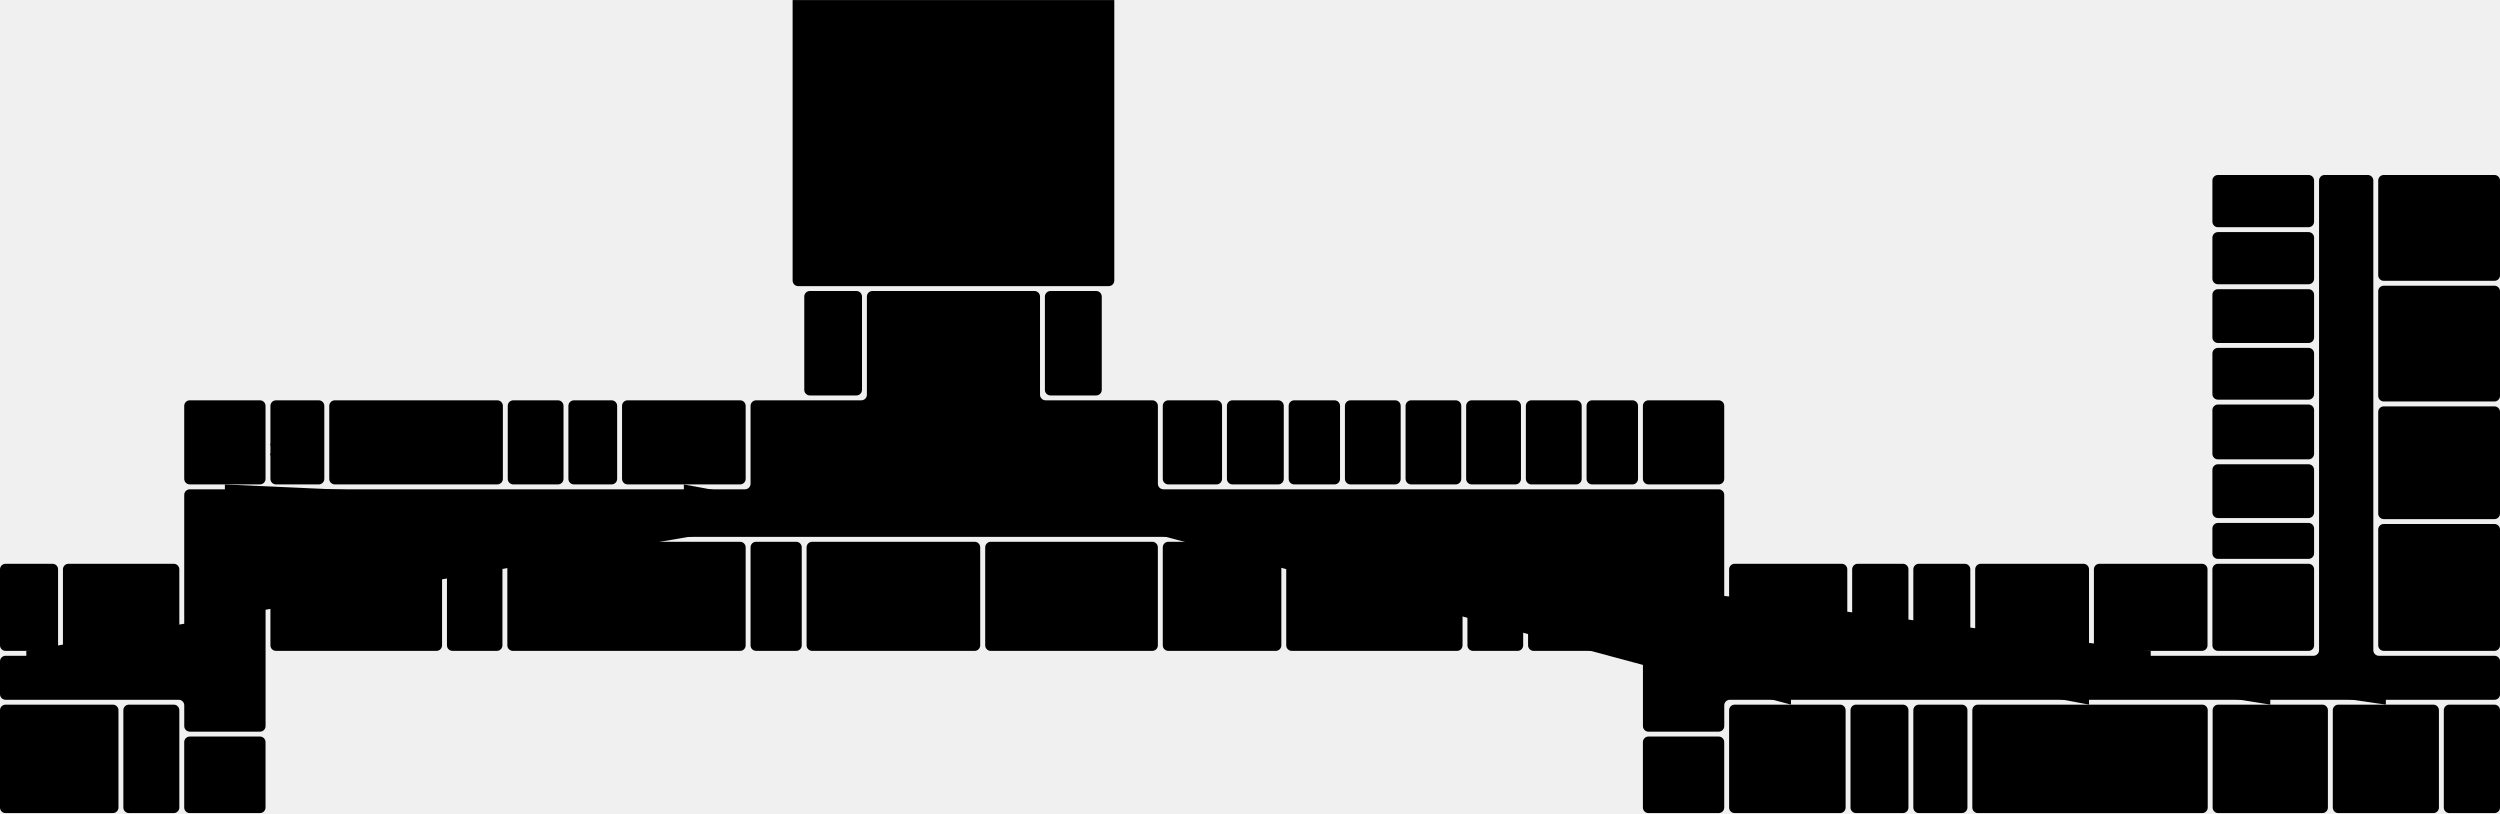
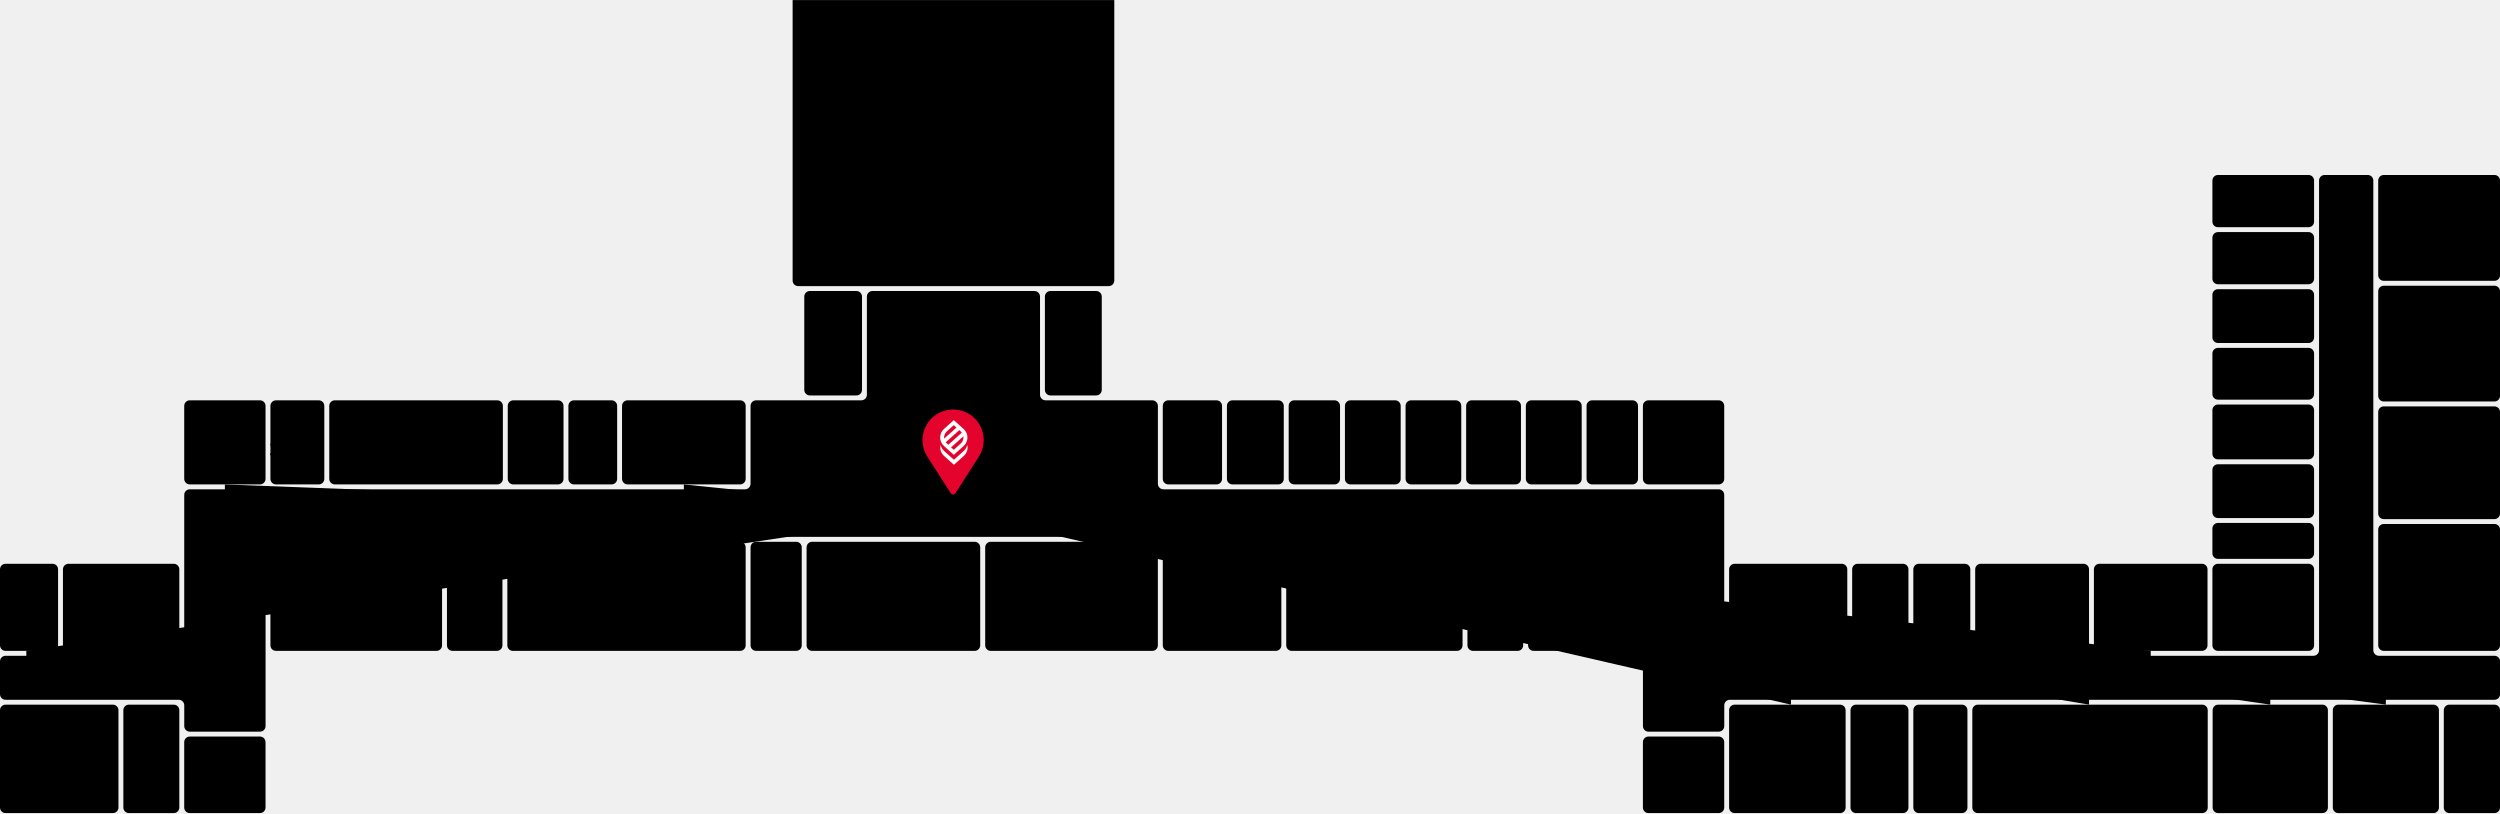
<svg xmlns="http://www.w3.org/2000/svg" viewBox="0 0 1646.32 535.44">
  <g id="corridors">
    <path class="corridor-stairs" d="M1642.84,431.82h-76.1a3.66,3.66,0,0,1-3.66-3.67V118.87a3.66,3.66,0,0,0-3.66-3.67H1531a3.66,3.66,0,0,0-3.66,3.67V428.15a3.67,3.67,0,0,1-3.67,3.67H1139.29a3.66,3.66,0,0,1-3.66-3.67V325.86a3.66,3.66,0,0,0-3.66-3.67H766.35a3.66,3.66,0,0,1-3.67-3.66V267.26a3.67,3.67,0,0,0-3.66-3.67H688.73a3.66,3.66,0,0,1-3.67-3.66V195.27a3.66,3.66,0,0,0-3.66-3.66H574.71a3.66,3.66,0,0,0-3.66,3.66v64.66a3.66,3.66,0,0,1-3.67,3.66H498.11a3.67,3.67,0,0,0-3.67,3.67v51.27a3.66,3.66,0,0,1-3.66,3.66H125.16a3.66,3.66,0,0,0-3.66,3.67V428.15a3.67,3.67,0,0,1-3.67,3.67H3.85a3.66,3.66,0,0,0-3.67,3.66v21.65a3.66,3.66,0,0,0,3.67,3.66h114a3.66,3.66,0,0,1,3.67,3.66v13.68a3.66,3.66,0,0,0,3.66,3.66h46.22a3.67,3.67,0,0,0,3.67-3.66V357.19a3.66,3.66,0,0,1,3.66-3.66h899.71a3.66,3.66,0,0,1,3.66,3.66V478.13a3.66,3.66,0,0,0,3.67,3.66H1132a3.66,3.66,0,0,0,3.66-3.66V464.45a3.66,3.66,0,0,1,3.66-3.66h503.55a3.66,3.66,0,0,0,3.67-3.66V435.48A3.66,3.66,0,0,0,1642.84,431.82Z" transform="translate(-0.18 0.03)" />
    <rect class="corridor-stairs" x="1456.93" y="115.23" width="66.96" height="34.4" rx="3.66" />
    <rect class="corridor-stairs" x="688.1" y="191.64" width="37.44" height="68.77" rx="3.66" />
    <rect class="corridor-stairs" x="529.64" y="191.64" width="38.01" height="68.77" rx="3.66" />
    <rect class="corridor-stairs" x="1138.67" y="371.26" width="77.82" height="57.36" rx="3.66" />
    <rect class="corridor-stairs" x="41.45" y="371.26" width="76.64" height="57.36" rx="3.66" />
  </g>
  <g id="inactiveRooms">
    <path class="inactive-room" d="M759,356.75H652.62a3.66,3.66,0,0,0-3.66,3.66v64.52a3.66,3.66,0,0,0,3.66,3.67H759a3.66,3.66,0,0,0,3.66-3.67V360.41A3.66,3.66,0,0,0,759,356.75Z" transform="translate(-0.18 0.03)" />
    <path class="inactive-room" d="M642.07,356.75H535a3.66,3.66,0,0,0-3.66,3.66v64.52A3.66,3.66,0,0,0,535,428.6h107a3.67,3.67,0,0,0,3.67-3.67V360.41A3.66,3.66,0,0,0,642.07,356.75Z" transform="translate(-0.18 0.03)" />
    <rect class="inactive-room" x="494.26" y="356.77" width="33.71" height="71.85" rx="3.66" />
    <path class="inactive-room" d="M840.32,356.75H769.57a3.66,3.66,0,0,0-3.67,3.66v64.52a3.67,3.67,0,0,0,3.67,3.67h70.75a3.66,3.66,0,0,0,3.66-3.67V360.41A3.66,3.66,0,0,0,840.32,356.75Z" transform="translate(-0.18 0.03)" />
    <path class="inactive-room" d="M959.65,356.75H850.87a3.66,3.66,0,0,0-3.67,3.66v64.52a3.67,3.67,0,0,0,3.67,3.67H959.65a3.66,3.66,0,0,0,3.66-3.67V360.41A3.66,3.66,0,0,0,959.65,356.75Z" transform="translate(-0.18 0.03)" />
    <rect class="inactive-room" y="464.03" width="78.01" height="71.41" rx="3.66" />
    <rect class="inactive-room" x="81.23" y="464.03" width="36.86" height="71.41" rx="3.66" />
    <rect class="inactive-room" x="966.35" y="356.77" width="36.71" height="71.85" rx="3.66" />
    <rect class="inactive-room" x="121.31" y="485.03" width="53.55" height="50.41" rx="3.66" />
    <path class="inactive-room" d="M487.56,356.75H337.94a3.66,3.66,0,0,0-3.66,3.66v64.52a3.66,3.66,0,0,0,3.66,3.67H487.56a3.66,3.66,0,0,0,3.66-3.67V360.41A3.66,3.66,0,0,0,487.56,356.75Z" transform="translate(-0.18 0.03)" />
    <rect class="inactive-room" x="294.33" y="356.77" width="36.54" height="71.85" rx="3.66" />
    <rect class="inactive-room" x="1456.93" y="371.26" width="66.96" height="57.36" rx="3.66" />
    <rect class="inactive-room" x="1456.93" y="344.37" width="66.96" height="23.67" rx="3.66" />
    <rect class="inactive-room" x="1456.93" y="305.72" width="66.96" height="35.43" rx="3.66" />
    <rect class="inactive-room" x="1566.12" y="115.23" width="80.21" height="69.7" rx="3.66" />
    <rect class="inactive-room" x="1566.12" y="188.15" width="80.21" height="76.24" rx="3.66" />
    <rect class="inactive-room" x="1006.28" y="356.77" width="72.4" height="71.85" rx="3.66" />
    <rect class="inactive-room" x="1456.93" y="152.84" width="66.96" height="34.36" rx="3.66" />
    <rect class="inactive-room" x="1456.93" y="229.09" width="66.96" height="34.09" rx="3.66" />
    <rect class="inactive-room" x="1456.93" y="190.43" width="66.96" height="35.44" rx="3.66" />
    <rect class="inactive-room" x="1456.93" y="266.39" width="66.96" height="36.11" rx="3.66" />
    <rect class="inactive-room" x="1218.61" y="464.03" width="38.15" height="71.41" rx="3.66" />
    <rect class="inactive-room" x="1259.98" y="464.03" width="35.63" height="71.41" rx="3.66" />
    <rect class="inactive-room" x="1081.9" y="485.03" width="53.55" height="50.41" rx="3.66" />
    <rect class="inactive-room" x="1566.12" y="267.61" width="80.21" height="74.24" rx="3.66" />
    <rect class="inactive-room" x="1609.31" y="464.03" width="37.01" height="71.41" rx="3.66" />
    <rect class="inactive-room" x="1566.12" y="345.06" width="80.21" height="83.56" rx="3.66" />
    <rect class="inactive-room" x="1004.82" y="263.62" width="36.76" height="55.38" rx="3.66" />
    <rect class="inactive-room" x="848.63" y="263.62" width="33.82" height="55.38" rx="3.66" />
    <rect class="inactive-room" x="885.67" y="263.62" width="36.72" height="55.38" rx="3.66" />
    <rect class="inactive-room" x="965.5" y="263.62" width="36.1" height="55.38" rx="3.66" />
    <rect class="inactive-room" x="925.61" y="263.62" width="36.67" height="55.38" rx="3.66" />
    <rect class="inactive-room" x="807.96" y="263.62" width="37.44" height="55.38" rx="3.66" />
    <rect class="inactive-room" x="765.72" y="263.62" width="39.03" height="55.38" rx="3.66" />
    <rect class="inactive-room" x="1044.8" y="263.62" width="33.88" height="55.38" rx="3.66" />
    <rect class="inactive-room" x="1081.9" y="263.62" width="53.55" height="55.38" rx="3.66" />
    <rect class="inactive-room" x="1259.98" y="371.26" width="37.52" height="57.36" rx="3.66" />
    <rect class="inactive-room" x="178.08" y="263.62" width="35.49" height="55.38" rx="3.66" />
    <rect class="inactive-room" x="334.37" y="263.62" width="36.72" height="55.38" rx="3.66" />
    <path class="inactive-room" d="M327.67,263.59h-107a3.67,3.67,0,0,0-3.66,3.67v48.05a3.66,3.66,0,0,0,3.66,3.66h107a3.66,3.66,0,0,0,3.67-3.66V267.26A3.67,3.67,0,0,0,327.67,263.59Z" transform="translate(-0.18 0.03)" />
    <rect class="inactive-room" x="374.31" y="263.62" width="32.1" height="55.38" rx="3.66" />
    <path class="inactive-room" d="M522.14,0V184.73a3.66,3.66,0,0,0,3.67,3.66H730.3a3.66,3.66,0,0,0,3.67-3.66V0Z" transform="translate(-0.18 0.03)" />
  </g>
  <g id="activeRooms">
    <rect id="r243" class="active-room" x="1300.72" y="371.26" width="74.96" height="57.36" rx="3.66" />
    <rect id="r256" class="active-room" x="121.31" y="263.62" width="53.55" height="55.38" rx="3.66" />
    <rect id="r213" class="active-room" x="178.08" y="356.77" width="113.03" height="71.85" rx="3.66" />
    <rect id="r225" class="active-room" x="1138.67" y="464.03" width="76.72" height="71.41" rx="3.66" />
    <rect id="r228" class="active-room" x="1298.83" y="464.03" width="155.02" height="71.41" rx="3.66" />
    <rect id="r229" class="active-room" x="1457.08" y="464.03" width="75.91" height="71.41" rx="3.66" />
    <rect id="r230" class="active-room" x="1536.21" y="464.03" width="69.89" height="71.41" rx="3.66" />
    <rect id="r253" class="active-room" x="409.63" y="263.62" width="81.41" height="55.38" rx="3.66" />
    <rect id="r242" class="active-room" x="1378.9" y="371.26" width="74.81" height="57.36" rx="3.66" />
    <rect id="restroom2m" class="infrastructure" x="1219.7" y="371.26" width="37.06" height="57.36" rx="3.66" />
    <rect id="restroom2f" class="infrastructure" y="371.26" width="38.24" height="57.36" rx="3.66" />
  </g>
  <g id="paths">
-     <path id="p225" class="path" d="M707,337.14h390.86a11,11,0,0,1,11,11v87.13a11,11,0,0,0,11,11h48.72a11,11,0,0,1,11,11V464" transform="translate(-0.18 0.03)" />
-     <path id="p228" class="path" d="M707,337.14h390.86a11,11,0,0,1,11,11v87.13a11,11,0,0,0,11,11h245a11,11,0,0,1,11,11V464" transform="translate(-0.18 0.03)" />
-     <path id="p229" class="path" d="M707,337.14h390.86a11,11,0,0,1,11,11v87.13a11,11,0,0,0,11,11h364.36a11,11,0,0,1,11,11V464" transform="translate(-0.18 0.03)" />
-     <path id="p230" class="path" d="M707,337.14h390.86a11,11,0,0,1,11,11v87.13a11,11,0,0,0,11,11h440.47a11,11,0,0,1,11,11V464" transform="translate(-0.18 0.03)" />
-     <path id="p243" class="path" d="M707,337.14h390.86a11,11,0,0,1,11,11v87.13a11,11,0,0,0,11,11h207.53a11,11,0,0,0,11-11V428.6" transform="translate(-0.18 0.03)" />
-     <path id="p242" class="path" d="M707,337.14h390.86a11,11,0,0,1,11,11v87.13a11,11,0,0,0,11,11h285.63a11,11,0,0,0,11-11V428.6" transform="translate(-0.18 0.03)" />
-     <path id="p253" class="path" d="M548.74,337.14H461.52a11,11,0,0,1-11-11V319" transform="translate(-0.18 0.03)" />
-     <path id="p256" class="path" d="M548.74,337.14H159.27a11,11,0,0,1-11-11V319" transform="translate(-0.18 0.03)" />
-     <path id="p213" class="path" d="M548.74,337.14H253.26a11,11,0,0,0-11,11v8.61" transform="translate(-0.18 0.03)" />
-     <path id="prestroom2m" class="path" d="M707,337.14h390.86a11,11,0,0,1,11,11v87.13a11,11,0,0,0,11,11h107a11,11,0,0,0,11-11V428.6" transform="translate(-0.18 0.03)" />
-     <path id="prestroom2f" class="path" d="M548.74,337.14H159.27a11,11,0,0,0-11,11v87.13a11,11,0,0,1-11,11H28.52a11,11,0,0,1-11-11V428.6" transform="translate(-0.18 0.03)" />
+     <path id="p225" class="path" d="M628.06,337.14h469.8a11,11,0,0,1,11,11v87.13a11,11,0,0,0,11,11h48.72a11,11,0,0,1,11,11V464" transform="translate(-0.18 0.03)" />
+     <path id="p228" class="path" d="M628.06,337.14h469.8a11,11,0,0,1,11,11v87.13a11,11,0,0,0,11,11h245a11,11,0,0,1,11,11V464" transform="translate(-0.18 0.03)" />
+     <path id="p229" class="path" d="M628.06,337.14h469.8a11,11,0,0,1,11,11v87.13a11,11,0,0,0,11,11h364.36a11,11,0,0,1,11,11V464" transform="translate(-0.18 0.03)" />
+     <path id="p230" class="path" d="M628.06,337.14h469.8a11,11,0,0,1,11,11v87.13a11,11,0,0,0,11,11h440.47a11,11,0,0,1,11,11V464" transform="translate(-0.18 0.03)" />
+     <path id="p243" class="path" d="M628.06,337.14h469.8a11,11,0,0,1,11,11v87.13a11,11,0,0,0,11,11h207.53a11,11,0,0,0,11-11V428.6" transform="translate(-0.18 0.03)" />
+     <path id="p242" class="path" d="M628.06,337.14h469.8a11,11,0,0,1,11,11v87.13a11,11,0,0,0,11,11h285.63a11,11,0,0,0,11-11V428.6" transform="translate(-0.18 0.03)" />
+     <path id="p253" class="path" d="M628.06,337.14H461.52a11,11,0,0,1-11-11V319" transform="translate(-0.18 0.03)" />
+     <path id="p256" class="path" d="M628.06,337.14H159.27a11,11,0,0,1-11-11V319" transform="translate(-0.18 0.03)" />
+     <path id="p213" class="path" d="M628.06,337.14H253.26a11,11,0,0,0-11,11v8.61" transform="translate(-0.18 0.03)" />
+     <path id="prestroom2m" class="path" d="M628.06,337.14h469.8a11,11,0,0,1,11,11v87.13a11,11,0,0,0,11,11h107a11,11,0,0,0,11-11V428.6" transform="translate(-0.18 0.03)" />
+     <path id="prestroom2f" class="path" d="M628.06,337.14H159.27a11,11,0,0,0-11,11v87.13a11,11,0,0,1-11,11H28.52a11,11,0,0,1-11-11V428.6" transform="translate(-0.18 0.03)" />
  </g>
  <g id="labels">
    <text id="l213" class="label" transform="translate(219.21 398.02)">213</text>
    <text id="l253" class="label" transform="translate(434.79 299.77)">253</text>
    <text id="l225" class="label" transform="translate(1161.42 506.08)">225</text>
    <text id="l227а" class="label" transform="translate(1316.43 506.08)">227а</text>
    <text id="l228" class="label" transform="translate(1397.2 508.31)">228</text>
    <text id="l229" class="label" transform="translate(1480.44 508.31)">229</text>
    <text id="l230" class="label" transform="translate(1550.67 508.31)">230</text>
    <text id="l242" class="label" transform="translate(1399.98 407.82)">242</text>
    <text id="l243" class="label" transform="translate(1320.33 407.82)">243</text>
    <text id="l256" class="label" transform="translate(132.16 298.52)">256</text>
    <text id="lrestroom2f" class="restroom-label" transform="translate(5.95 422.91)">Ж</text>
    <text id="lrestroom2m" class="restroom-label" transform="translate(1226.54 422.91)">М</text>
  </g>
  <g id="inactive_labels">
    <text class="label small" transform="translate(300.94 398.02)">214</text>
    <text class="label small" transform="translate(399.32 398.02)">215</text>
    <text class="label small" transform="translate(498.19 398.02)">217</text>
    <text class="label small" transform="translate(575.59 398.02)">218</text>
    <text class="label small" transform="translate(695.39 398.02)">219</text>
    <text class="label small" transform="translate(790.23 398.02)">220</text>
    <text class="label small" transform="translate(894.48 398.02)">221</text>
    <text class="label small" transform="translate(970.58 398.02)">222</text>
    <text class="label small" transform="translate(1027.27 398.02)">223</text>
    <text class="label small" transform="translate(771.13 296.41)">252</text>
    <text class="label small" transform="translate(813.44 296.41)">251</text>
    <text class="label small" transform="translate(852.72 296.41)">250</text>
    <text class="label small" transform="translate(889.29 296.41)">249</text>
    <text class="label small" transform="translate(930.13 297.69)">248</text>
    <text class="label small" transform="translate(971.71 297.69)">248а</text>
    <text class="label small" transform="translate(1007.59 296.41)">247</text>
    <text class="label small" transform="translate(1223.85 506.08)">226</text>
    <text class="label small" transform="translate(1264.96 506.08)">227</text>
    <text class="label small" transform="translate(1616.81 508.31)">230а</text>
    <text class="label small" transform="translate(1476.74 407.82)">241</text>
    <text class="label small" transform="translate(1592.77 394.97)">231</text>
    <text class="label small" transform="translate(1591.91 310.48)">232</text>
    <text class="label small" transform="translate(1476.12 175.5)">235</text>
    <text class="label small" transform="translate(1475.83 213.34)">236</text>
    <text class="label small" transform="translate(1476.44 251.94)">237</text>
    <text class="label small" transform="translate(1475.72 289.45)">238</text>
    <text class="label small" transform="translate(1475.89 328.78)">239</text>
    <text class="label small" transform="translate(1475.49 360.83)">240</text>
    <text class="label small" transform="translate(1594.81 229.09)">233</text>
    <text class="label small" transform="translate(338.18 299.77)">254</text>
    <text class="label small" transform="translate(263.11 299.77)">255</text>
    <text class="label small" transform="translate(177.39 299.77)">255а</text>
    <text class="label small" transform="translate(377.78 299.77)">253а</text>
    <text class="label small" transform="translate(27.8 506.08)">210</text>
    <text class="label small" transform="translate(87.26 506.08)">211</text>
    <text class="label small" transform="translate(1046.94 296.41)">246</text>
    <text class="label small" transform="translate(1263.8 406.78)">244</text>
    <text class="label small" transform="translate(1094.14 516.73)">224</text>
    <text class="label small" transform="translate(1594.13 154.89)">234</text>
    <text class="label small" transform="translate(134.37 516.73)">212</text>
    <text class="label small" transform="translate(1093.7 296.41)">245</text>
  </g>
  <g id="icons">
    <path class="icon" d="M699.5,233.39v-1c0-1.09,0-2.19,0-3.29a1.44,1.44,0,0,1,1.59-1.59h4.33V223.2c0-1.14.52-1.65,1.66-1.65h4.27v-4.41a1.35,1.35,0,0,1,1.41-1.5q3,0,6.07,0a1.47,1.47,0,0,1,0,2.94c-1.35,0-2.71,0-4.06,0h-.44v.76c0,1.2,0,2.39,0,3.58a1.44,1.44,0,0,1-1.59,1.59H708.4v.41c0,1.28,0,2.56,0,3.85,0,1.13-.52,1.64-1.66,1.64h-4.26v4.42a1.36,1.36,0,0,1-1.42,1.5c-2,0-4,0-6.07,0a1.36,1.36,0,0,1-1.39-1.24,1.42,1.42,0,0,1,1-1.64,2.89,2.89,0,0,1,.72-.08h4.21Z" transform="translate(-0.18 0.03)" />
    <path class="icon" d="M1169.8,407.31V403a1.45,1.45,0,0,1,1.6-1.59h4.33V401c0-1.28,0-2.56,0-3.85,0-1.13.52-1.64,1.66-1.64h4.27v-.4c0-1.34,0-2.68,0-4a1.34,1.34,0,0,1,1.41-1.5q3,0,6.07,0a1.33,1.33,0,0,1,1.39,1.47,1.35,1.35,0,0,1-1.41,1.47c-1.35,0-2.7,0-4,0h-.44v4.34a1.45,1.45,0,0,1-1.6,1.59h-4.33v4.26c0,1.14-.52,1.65-1.66,1.65h-4.27v4.42a1.35,1.35,0,0,1-1.41,1.49c-2,0-4,0-6.07,0a1.33,1.33,0,0,1-1.39-1.24,1.4,1.4,0,0,1,1-1.63,2.49,2.49,0,0,1,.72-.08h4.22Z" transform="translate(-0.18 0.03)" />
    <path class="icon" d="M1483.19,139.8v-1.05c0-1.1,0-2.19,0-3.29a1.44,1.44,0,0,1,1.59-1.59h4.33v-.41c0-1.29,0-2.57,0-3.85s.52-1.65,1.65-1.65H1495v-4.42a1.35,1.35,0,0,1,1.42-1.49q3,0,6.07,0a1.47,1.47,0,0,1,0,2.94c-1.35,0-2.7,0-4.06,0H1498v.76c0,1.19,0,2.38,0,3.58a1.44,1.44,0,0,1-1.59,1.58h-4.33v4.27a1.44,1.44,0,0,1-1.66,1.64h-4.27v4.42a1.36,1.36,0,0,1-1.42,1.5q-3,0-6.07,0a1.35,1.35,0,0,1-1.39-1.23,1.42,1.42,0,0,1,1-1.64,2.49,2.49,0,0,1,.72-.08c1.27,0,2.54,0,3.81,0Z" transform="translate(-0.18 0.03)" />
    <path class="icon" d="M541.33,233.39v-1c0-1.09,0-2.19,0-3.29a1.44,1.44,0,0,1,1.59-1.59h4.33v-.41c0-1.28,0-2.57,0-3.85s.52-1.65,1.65-1.65h4.27v-4.41a1.36,1.36,0,0,1,1.42-1.5q3,0,6.07,0a1.47,1.47,0,0,1,0,2.94c-1.35,0-2.7,0-4.06,0h-.43v.76c0,1.2,0,2.39,0,3.58a1.44,1.44,0,0,1-1.59,1.59h-4.33v4.26a1.44,1.44,0,0,1-1.66,1.64H544.3v4.42a1.35,1.35,0,0,1-1.42,1.5q-3,0-6.07,0a1.34,1.34,0,0,1-1.38-1.24,1.41,1.41,0,0,1,1-1.64,2.89,2.89,0,0,1,.72-.08h4.22Z" transform="translate(-0.18 0.03)" />
    <path class="icon" d="M75.94,407.31v-1c0-1.1,0-2.2,0-3.3a1.44,1.44,0,0,1,1.59-1.59h4.33v-4.26c0-1.13.52-1.64,1.66-1.64H87.8v-4.42a1.35,1.35,0,0,1,1.41-1.5q3,0,6.07,0a1.47,1.47,0,0,1,0,2.94c-1.35,0-2.71,0-4.06,0h-.44v.77c0,1.19,0,2.38,0,3.57a1.44,1.44,0,0,1-1.59,1.59H84.85v.41c0,1.28,0,2.57,0,3.85s-.52,1.65-1.66,1.65H78.92v4.42a1.35,1.35,0,0,1-1.42,1.49c-2,0-4,0-6.07,0A1.35,1.35,0,0,1,70,409a1.41,1.41,0,0,1,1-1.63,2.49,2.49,0,0,1,.72-.08h4.21Z" transform="translate(-0.18 0.03)" />
    <path class="infrastructure-icon" d="M13.42,382.35a2.71,2.71,0,0,0,.71-5.14c-.24-.11-.51-.17-.76-.26H12.6l-.12.05a2.72,2.72,0,0,0,.94,5.35ZM13,378.76a.9.9,0,0,1,.89.92.89.89,0,1,1-1.78,0A.91.91,0,0,1,13,378.76Zm12.21,3.59a2.74,2.74,0,0,0,2.25-2.24,2.7,2.7,0,0,0-1.54-2.9c-.24-.11-.51-.17-.76-.26h-.77l-.12.05a2.72,2.72,0,0,0,.94,5.35Zm-.44-3.59a.92.92,0,0,1,.9.92.9.9,0,1,1-.9-.92Zm5.38,15.58c-.1-.81-.25-1.61-.39-2.41q-.54-3.18-1.07-6.37a2.65,2.65,0,0,0-2.31-2.26,19.13,19.13,0,0,0-3.12,0,2.49,2.49,0,0,0-2.31,2c-.2.78-.31,1.58-.45,2.37-.36,2.06-.71,4.13-1.08,6.19a8.19,8.19,0,0,0-.08,1.65H22v4.65h1.83v-4.64h1.79v4.64h1.84v-4.65h2.65A8.46,8.46,0,0,0,30.13,394.34Zm-8.84-.69c.06-.4.13-.79.2-1.17l.93-5.39c.07-.41.15-.83.22-1.24a.9.9,0,0,1,.9-.79H26a.88.88,0,0,1,.9.79q.55,3.22,1.09,6.45c.08.45.15.89.23,1.35Zm-6.61-10.41c-1.16,0-2.31,0-3.47,0a3.05,3.05,0,0,0-.67.07,2.71,2.71,0,0,0-2.09,2.74q0,3.65,0,7.28a1.93,1.93,0,0,0,0,.23h1.8v6.54h1.81v-8.36H10.28v-.21c0-1.82,0-3.64,0-5.45a.92.92,0,0,1,1-1c1.11,0,2.22,0,3.33,0a1,1,0,0,1,1.06,1.06c0,1.8,0,3.59,0,5.39,0,.08,0,.16,0,.26H13.89v8.36h1.83v-6.56H17.5a.65.65,0,0,0,0-.11c0-2.49,0-5,0-7.49A2.73,2.73,0,0,0,14.68,383.24Z" transform="translate(-0.18 0.03)" />
    <path class="infrastructure-icon" d="M1232.53,382.35a2.71,2.71,0,0,0,.71-5.14c-.24-.11-.5-.17-.76-.26h-.77l-.12.05a2.72,2.72,0,0,0,.94,5.35Zm-.43-3.59a.92.92,0,0,1,.89.92.9.9,0,1,1-1.79,0A.92.92,0,0,1,1232.1,378.76Zm12.21,3.59a2.71,2.71,0,0,0,.7-5.14c-.24-.11-.5-.17-.76-.26h-.77l-.12.05a2.72,2.72,0,0,0,1,5.35Zm-.44-3.59a.91.91,0,0,1,.89.92.89.89,0,1,1-.89-.92Zm5.38,15.58c-.11-.81-.26-1.61-.39-2.41-.36-2.12-.73-4.24-1.08-6.37a2.63,2.63,0,0,0-2.31-2.26,19.11,19.11,0,0,0-3.12,0,2.49,2.49,0,0,0-2.31,2c-.2.78-.3,1.58-.44,2.37-.37,2.06-.72,4.13-1.08,6.19a7.52,7.52,0,0,0-.08,1.65h2.7v4.65H1243v-4.64h1.79v4.64h1.83v-4.65h2.66A8.46,8.46,0,0,0,1249.25,394.34Zm-8.85-.69c.07-.4.13-.79.2-1.17.31-1.8.62-3.59.94-5.39.07-.41.14-.83.22-1.24a.9.9,0,0,1,.9-.79h2.42a.89.89,0,0,1,.9.79q.54,3.22,1.09,6.45c.07.45.15.89.23,1.35Zm-6.61-10.41c-1.15,0-2.31,0-3.46,0a3.05,3.05,0,0,0-.67.07,2.73,2.73,0,0,0-2.1,2.74v7.28c0,.07,0,.14,0,.23h1.81v6.54h1.81v-8.36h-1.8v-5.66a.92.92,0,0,1,1-1c1.11,0,2.22,0,3.33,0a1,1,0,0,1,1.06,1.06c0,1.8,0,3.59,0,5.39a2.44,2.44,0,0,1,0,.26H1233v8.36h1.82v-6.56h1.79a.49.49,0,0,0,0-.11c0-2.49,0-5,0-7.49A2.74,2.74,0,0,0,1233.79,383.24Z" transform="translate(-0.18 0.03)" />
-     <circle class="marker" cx="706.73" cy="337.17" r="4.78" />
-     <circle class="marker" cx="548.55" cy="337.17" r="4.78" />
+     <circle class="marker" cx="627.64" cy="337.17" r="4.78" />
+     <g id="start">
+       <path class="marker" fill="#E4032C" d="M607.68,289.73a20.15,20.15,0,1,1,37.08,11q-7.49,11.67-14.94,23.36c-1.34,2.11-2.63,2.1-4,0q-7.35-11.5-14.71-23A20.46,20.46,0,0,1,607.68,289.73Z" transform="translate(-0.18 0.03)" />
+       <path class="cls-11" fill="#ffffff" d="M621.91,293.77l.17.15h0l6.21,5.58,6.3-5.67.38-.35h0a7.5,7.5,0,0,0,.06-10.75l-6.75-6.08-6.35,5.71a7.51,7.51,0,0,0,0,11.42Zm12.41-3.88a5.62,5.62,0,0,1-1.53,2.22h0l-4.51,4.06-1.79-1.6,8.1-7.27A5.09,5.09,0,0,1,634.32,289.89ZM632.79,284a5.86,5.86,0,0,1,.79.87h0l-8.93,8-.73-.66,0,0-.13-.11a6.2,6.2,0,0,1-.81-.89l8.94-8Zm-10.42,1.86a5.68,5.68,0,0,1,1.38-1.86l4.52-4.05,1.77,1.59-8.1,7.27a4.77,4.77,0,0,1-.06-.76A5.22,5.22,0,0,1,622.37,285.87Zm14.83,7.34h-.11a7.76,7.76,0,0,1-2.05,3.54v0l-.38.34-6.3,5.67-6.2-5.57-.18-.15a7.9,7.9,0,0,1-2.38-3.85h-.1a7.3,7.3,0,0,0,.26,3.85,8,8,0,0,0,2.22,3.3l.18.15,6.2,5.57,6.3-5.66.38-.35h0a7.81,7.81,0,0,0,2-3.2A7.41,7.41,0,0,0,637.2,293.21Z" transform="translate(-0.18 0.03)" />
+     </g>
  </g>
</svg>
